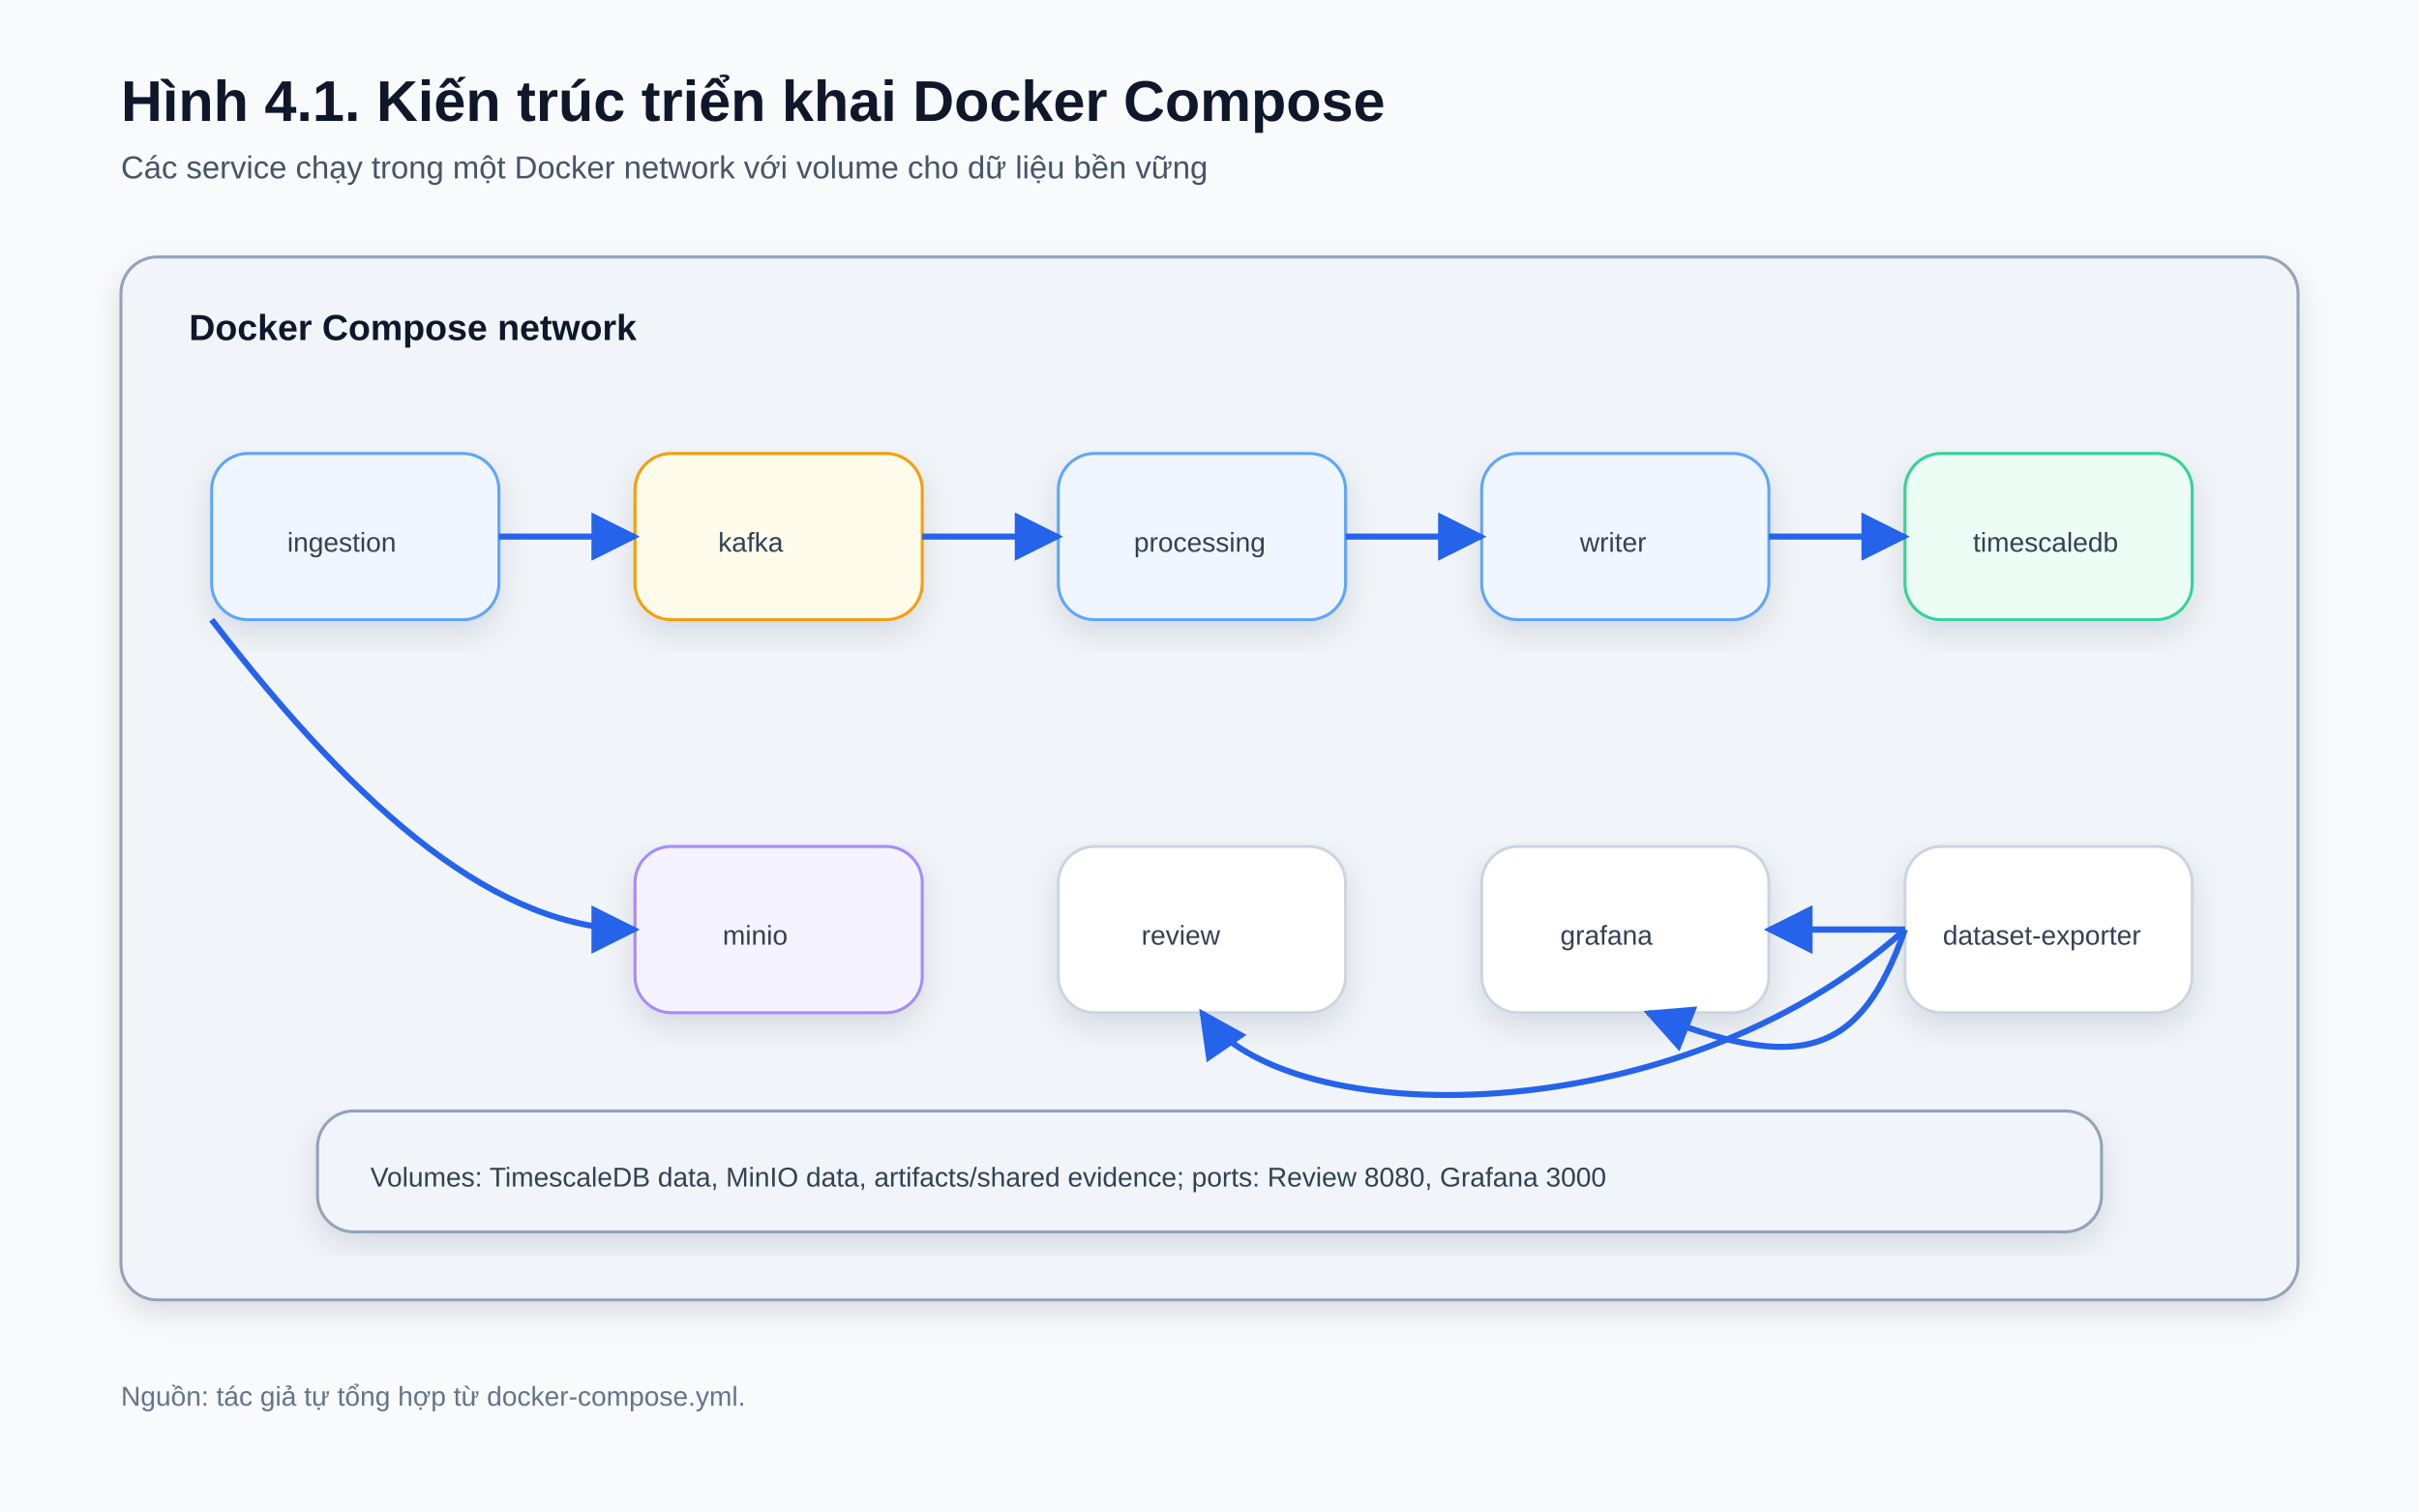
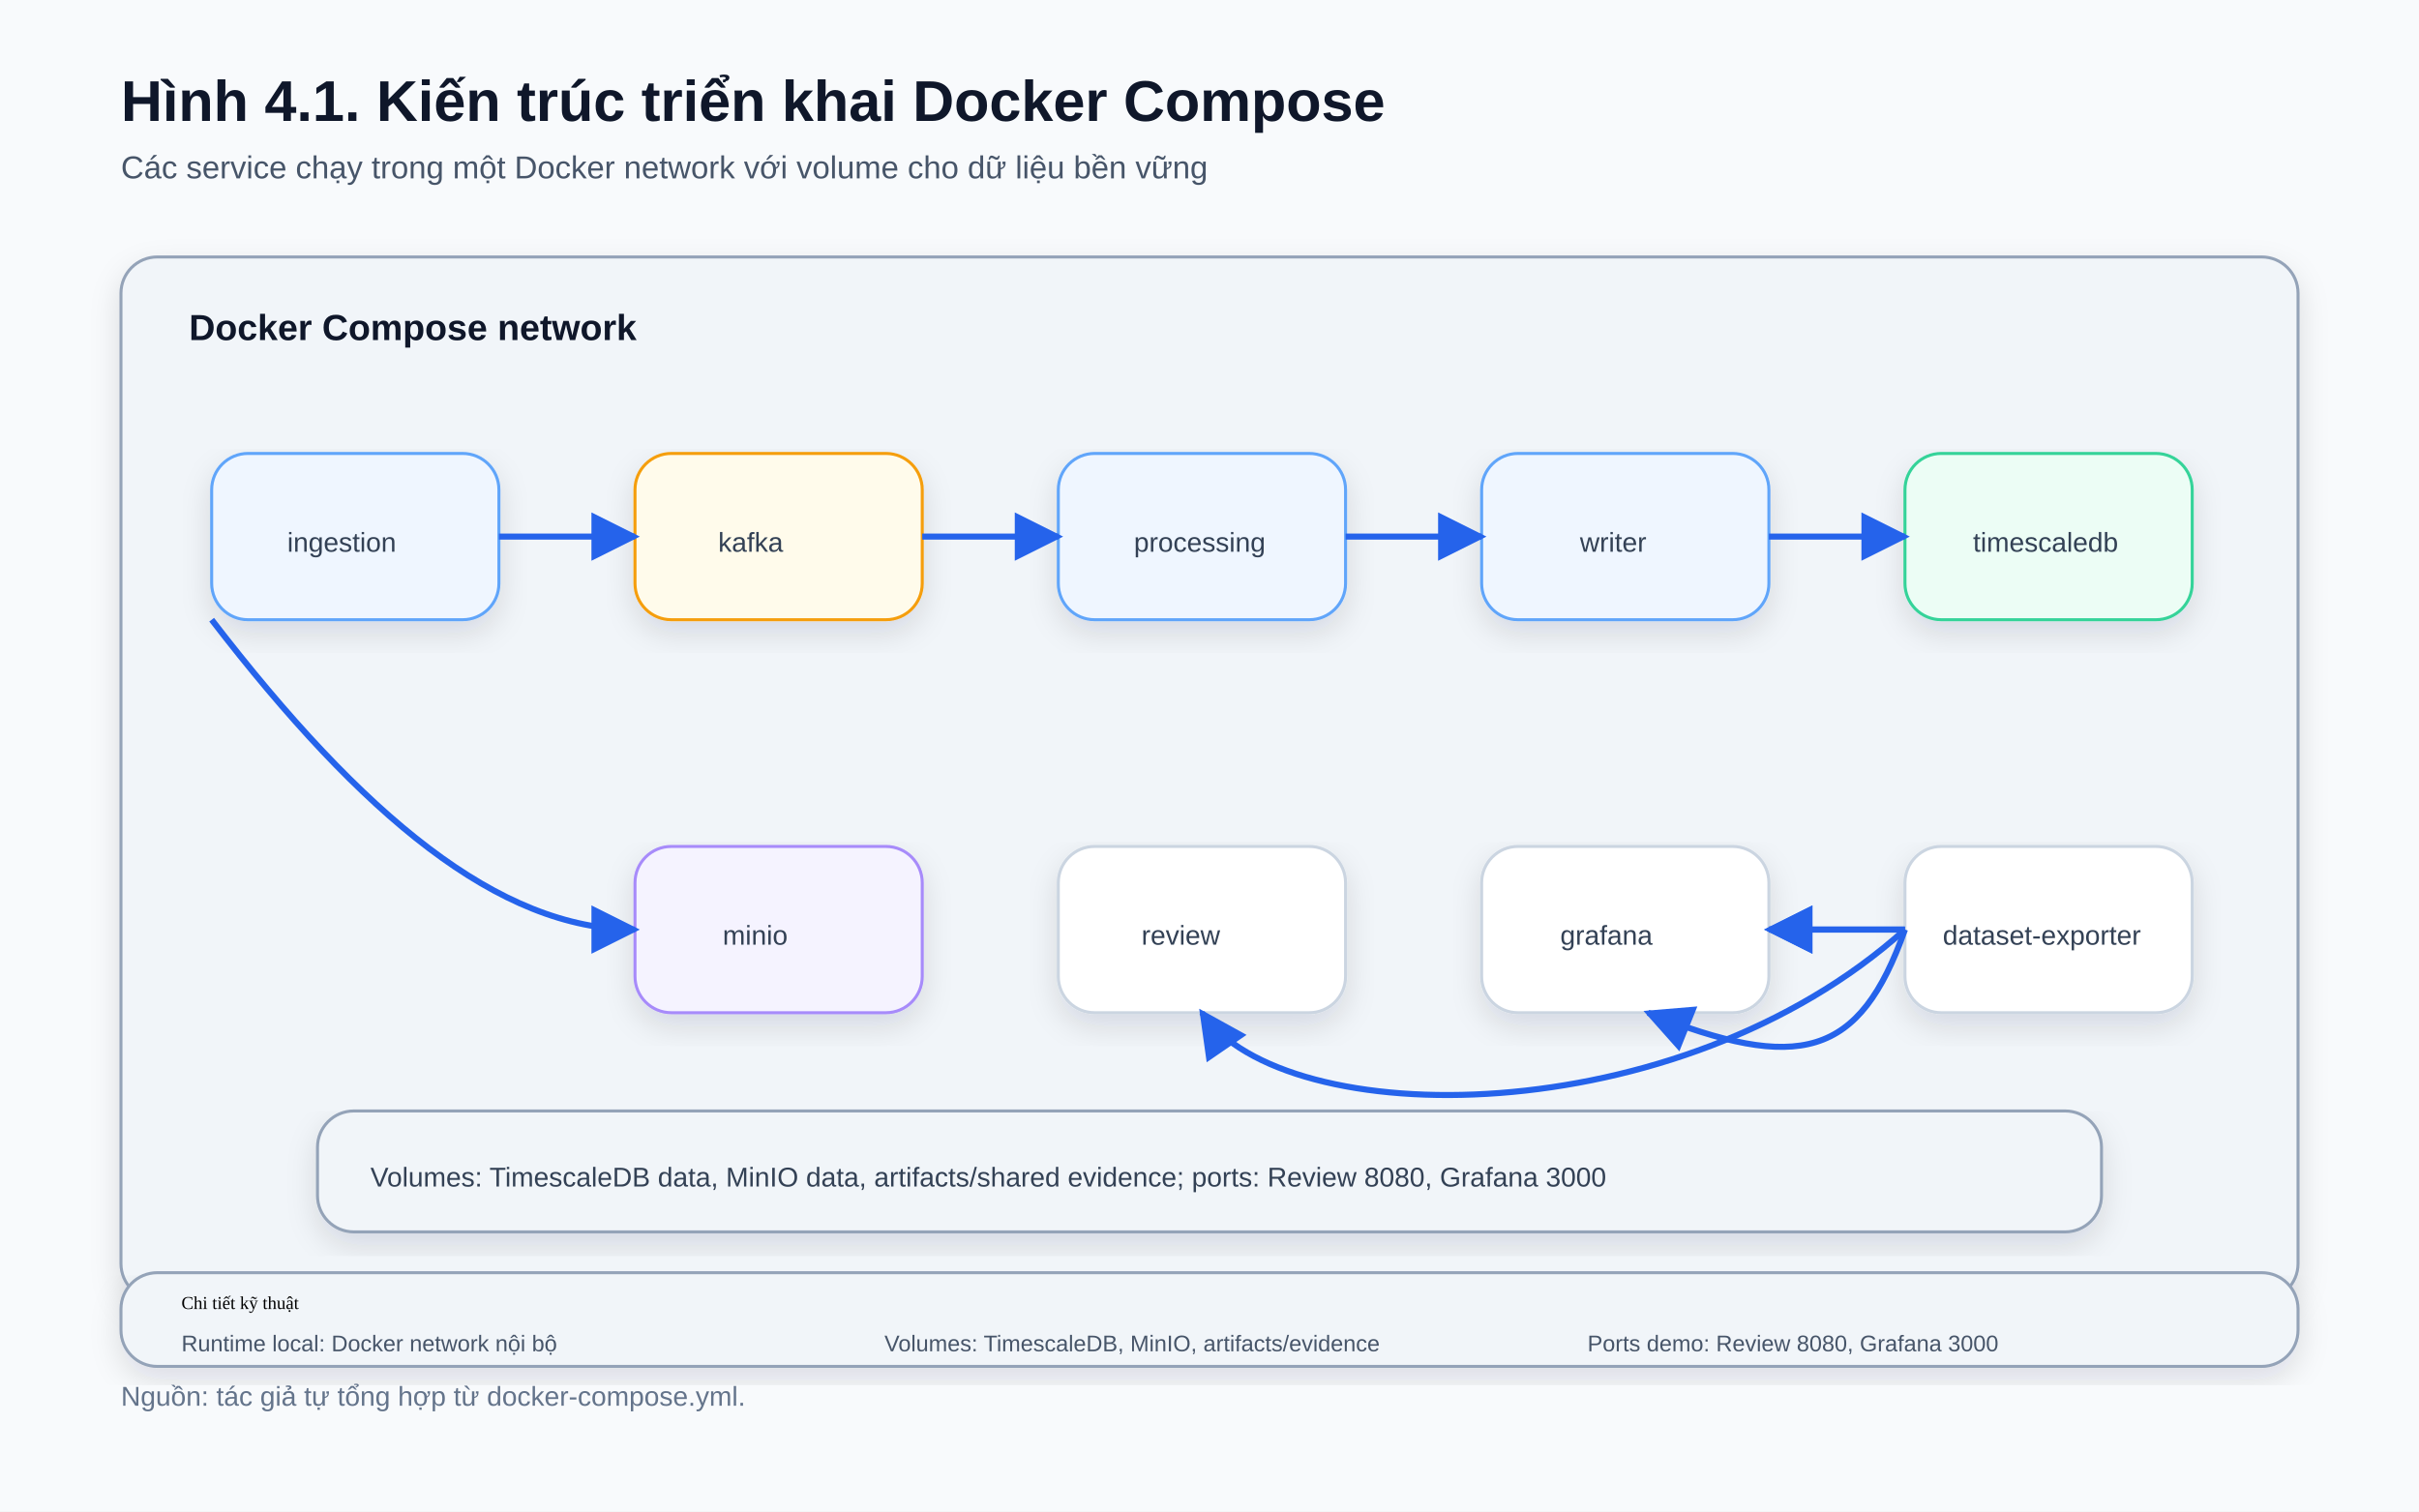
<svg xmlns="http://www.w3.org/2000/svg" width="1600" height="1000" viewBox="0 0 1600 1000">
  <defs>
    <marker id="arrow" viewBox="0 0 10 10" refX="9" refY="5" markerWidth="8" markerHeight="8" orient="auto-start-reverse">
      <path d="M 0 0 L 10 5 L 0 10 z" fill="#2563eb" />
    </marker>
    <filter id="shadow" x="-10%" y="-10%" width="120%" height="130%">
      <feDropShadow dx="0" dy="8" stdDeviation="10" flood-color="#0f172a" flood-opacity="0.12" />
    </filter>
  </defs>
  <style>
  .bg{fill:#f8fafc}.title{font-family:'Segoe UI',Arial,sans-serif;font-size:38px;font-weight:800;fill:#0f172a}.subtitle{font-family:'Segoe UI',Arial,sans-serif;font-size:21px;fill:#475569}.box{fill:#ffffff;stroke:#cbd5e1;stroke-width:2;rx:24;filter:url(#shadow)}.box-blue{fill:#eff6ff;stroke:#60a5fa}.box-green{fill:#ecfdf5;stroke:#34d399}.box-amber{fill:#fffbeb;stroke:#f59e0b}.box-red{fill:#fef2f2;stroke:#f87171}.box-violet{fill:#f5f3ff;stroke:#a78bfa}.box-gray{fill:#f1f5f9;stroke:#94a3b8}.label{font-family:'Segoe UI',Arial,sans-serif;font-size:24px;font-weight:750;fill:#0f172a}.small{font-family:'Segoe UI',Arial,sans-serif;font-size:18px;fill:#334155}.tiny{font-family:'Segoe UI',Arial,sans-serif;font-size:15px;fill:#475569}.mono{font-family:'Cascadia Mono','Consolas',monospace;font-size:17px;fill:#1e3a8a}.arrow{stroke:#2563eb;stroke-width:4;fill:none;marker-end:url(#arrow)}.line{stroke:#64748b;stroke-width:3;fill:none}.dash{stroke:#64748b;stroke-width:3;fill:none;stroke-dasharray:10 8}.plane{font-family:'Segoe UI',Arial,sans-serif;font-size:22px;font-weight:800;fill:#334155}.caption{font-family:'Segoe UI',Arial,sans-serif;font-size:18px;fill:#64748b}
</style>
  <rect class="bg" width="1600" height="1000" />
  <text x="80" y="80" class="title">Hình 4.1. Kiến trúc triển khai Docker Compose</text>
  <text x="80" y="118" class="subtitle">Các service chạy trong một Docker network với volume cho dữ liệu bền vững</text>
  <rect x="80" y="170" width="1440" height="690" class="box box-gray" />
  <text x="125" y="225" class="label">Docker Compose network</text>
  <rect x="140" y="300" width="190" height="110" class="box box-blue" />
  <text x="190" y="365" class="small">ingestion</text>
  <rect x="420" y="300" width="190" height="110" class="box box-amber" />
  <text x="475" y="365" class="small">kafka</text>
  <rect x="700" y="300" width="190" height="110" class="box box-blue" />
  <text x="750" y="365" class="small">processing</text>
  <rect x="980" y="300" width="190" height="110" class="box box-blue" />
  <text x="1045" y="365" class="small">writer</text>
  <rect x="1260" y="300" width="190" height="110" class="box box-green" />
  <text x="1305" y="365" class="small">timescaledb</text>
  <rect x="420" y="560" width="190" height="110" class="box box-violet" />
  <text x="478" y="625" class="small">minio</text>
  <rect x="700" y="560" width="190" height="110" class="box" />
  <text x="755" y="625" class="small">review</text>
  <rect x="980" y="560" width="190" height="110" class="box" />
  <text x="1032" y="625" class="small">grafana</text>
  <rect x="1260" y="560" width="190" height="110" class="box" />
  <text x="1285" y="625" class="small">dataset-exporter</text>
  <path class="arrow" d="M330 355 H420" />
  <path class="arrow" d="M610 355 H700" />
  <path class="arrow" d="M890 355 H980" />
  <path class="arrow" d="M1170 355 H1260" />
  <path class="arrow" d="M1260 615 H1170" />
  <path class="arrow" d="M1260 615 H1170" />
  <path class="arrow" d="M1260 615 C1110 750 850 750 795 670" />
  <path class="arrow" d="M1260 615 C1230 700 1190 710 1090 670" />
  <path class="arrow" d="M140 410 C240 540 330 615 420 615" />
  <rect x="210" y="735" width="1180" height="80" class="box box-gray" />
  <text x="245" y="785" class="small">Volumes: TimescaleDB data, MinIO data, artifacts/shared evidence; ports: Review 8080, Grafana 3000</text>
+   <rect x="80" y="842" width="1440" height="62" class="box box-gray" />
+   <text x="120" y="866" class="tag">Chi tiết kỹ thuật</text>
+   <text x="120" y="894" class="tiny">Runtime local: Docker network nội bộ</text>
+   <text x="585" y="894" class="tiny">Volumes: TimescaleDB, MinIO, artifacts/evidence</text>
+   <text x="1050" y="894" class="tiny">Ports demo: Review 8080, Grafana 3000</text>
  <text x="80" y="930" class="caption">Nguồn: tác giả tự tổng hợp từ docker-compose.yml.</text>
</svg>
